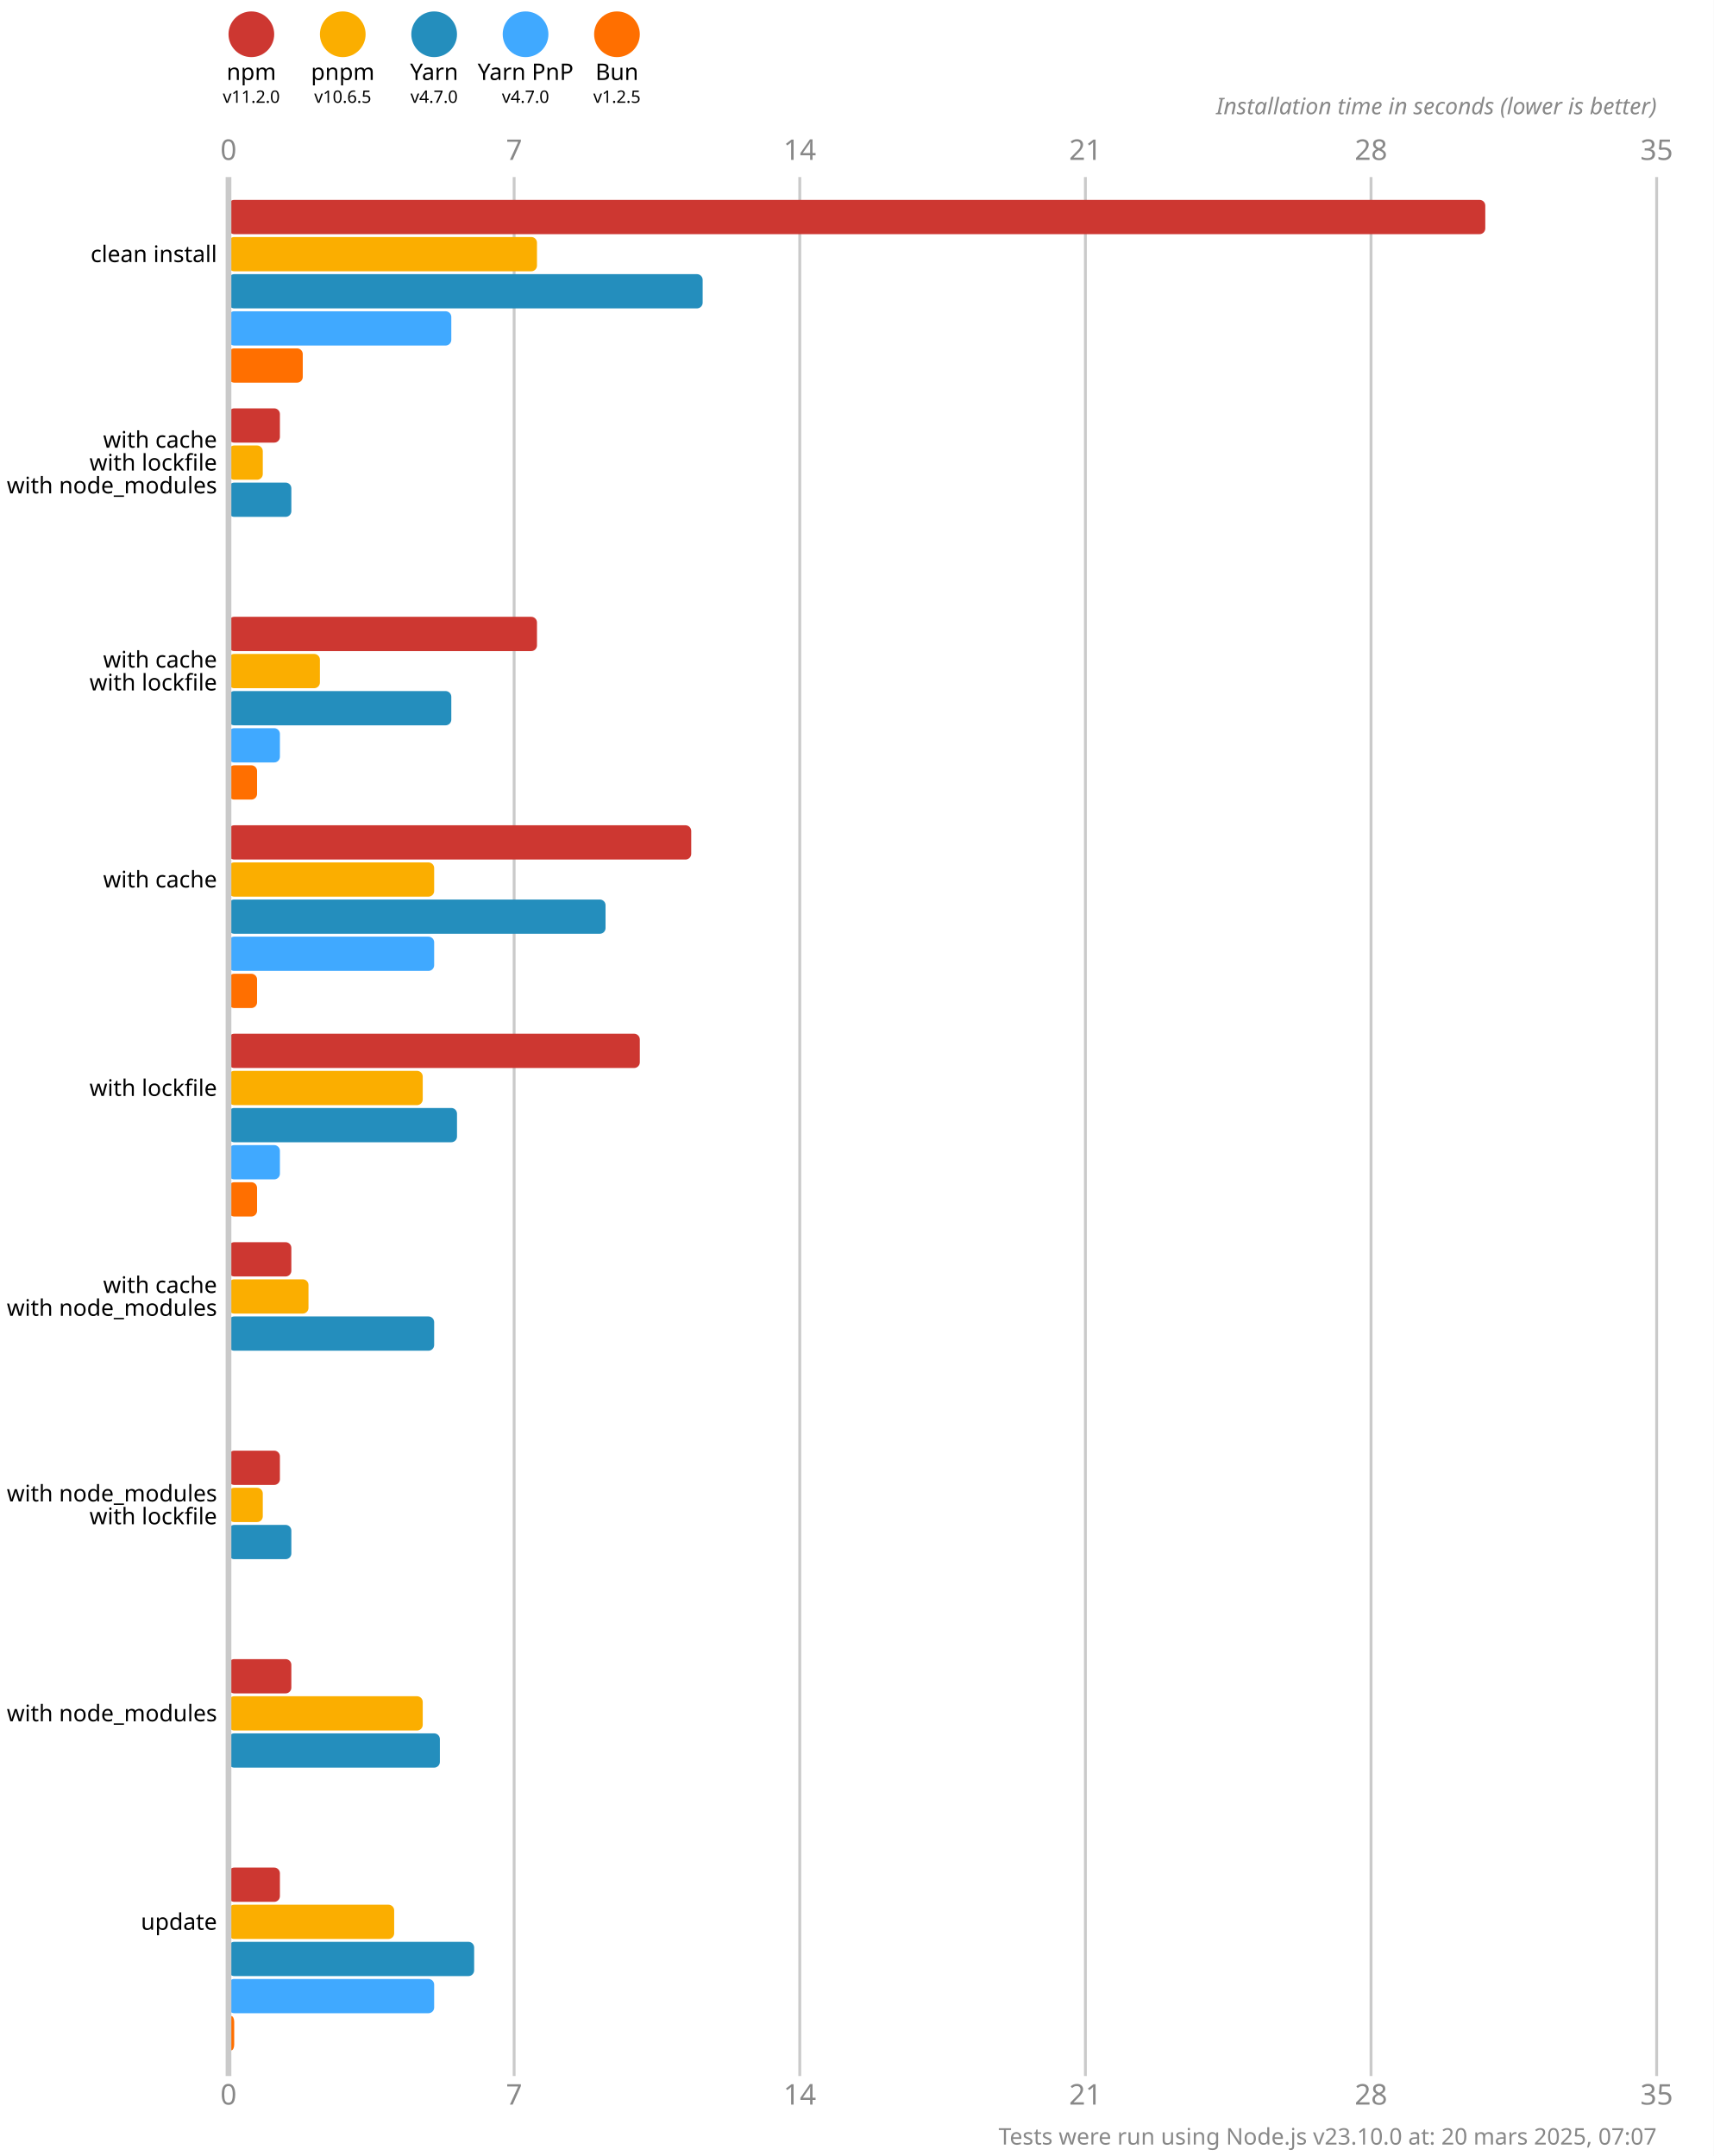
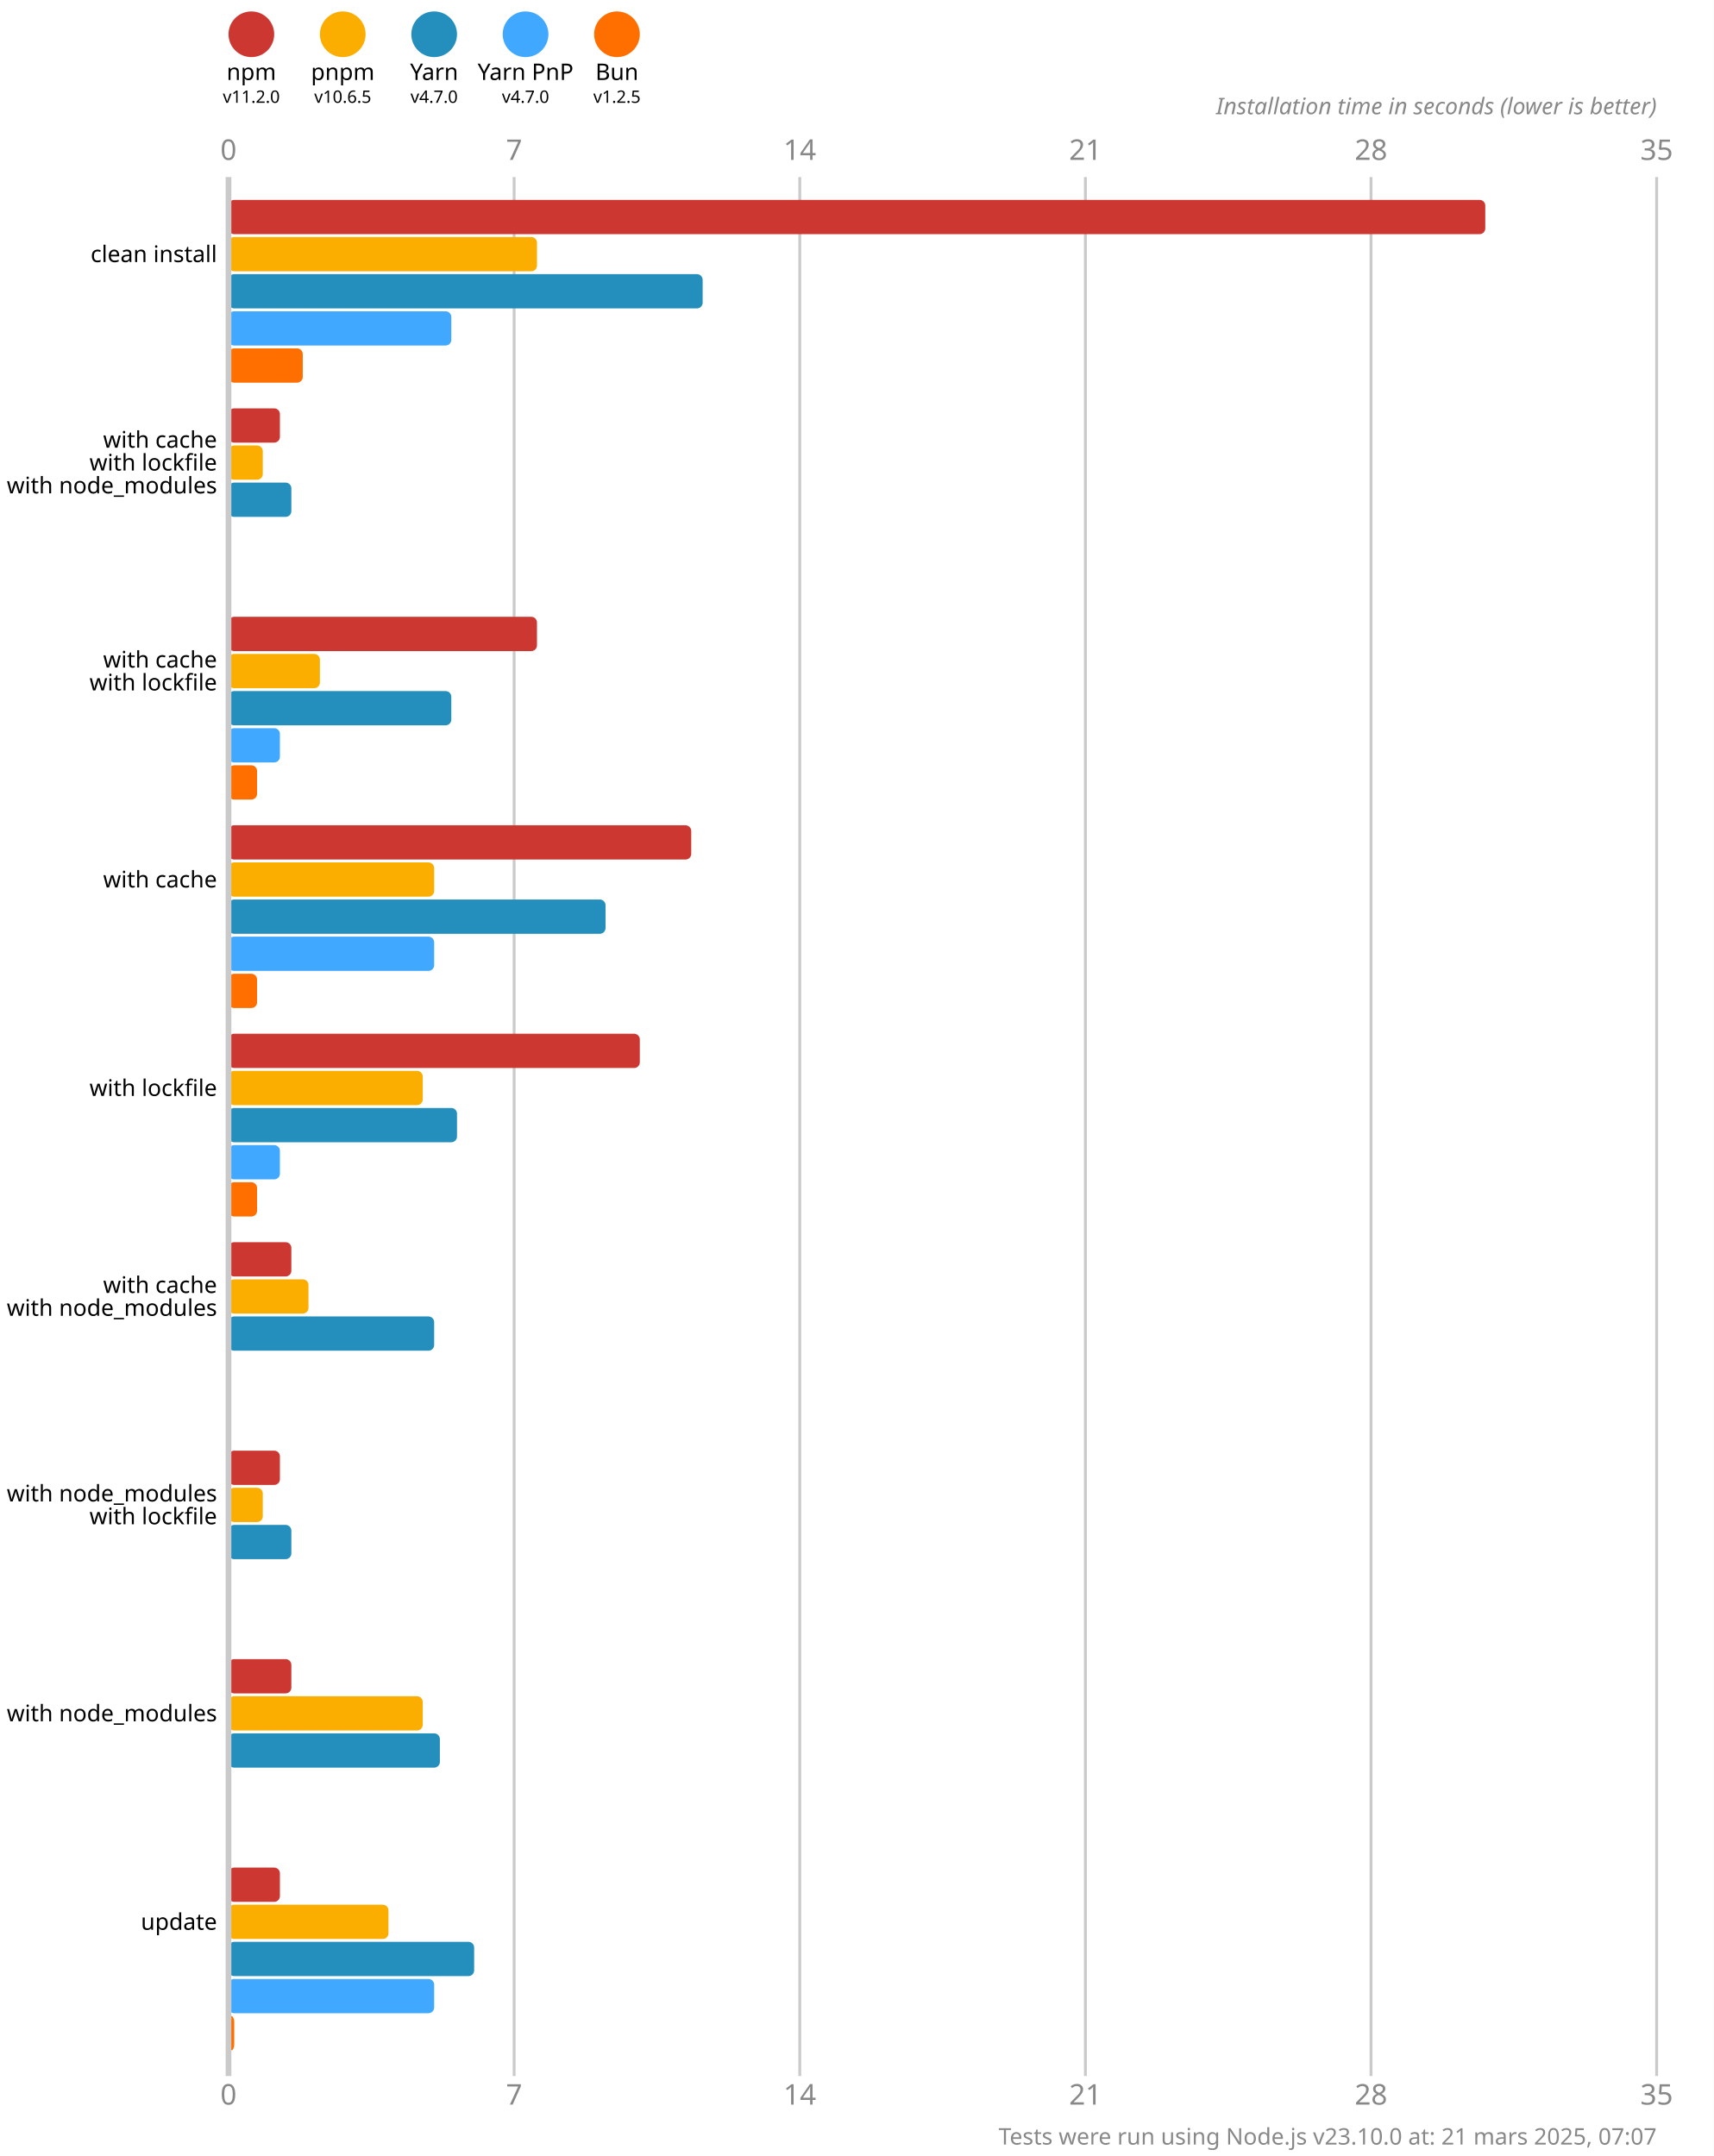
<svg xmlns="http://www.w3.org/2000/svg" version="1.1" viewBox="0 0 300 377.5">
  <style>
    .font { font-family: sans-serif; }
    .s3 { font-size: 3px; }
    .s4 { font-size: 4px; }
    .s5 { font-size: 5px; }
    .line { stroke: #cacaca; }
    .width { stroke-width: 0.5; }
    .text { fill: #888; }
  </style>
  <rect x="0" y="0" width="300" height="377.5" fill="#fff" />
  <circle cx="44" cy="6" r="4" fill="#cd3731" />
  <text x="44" y="14" class="font s4" text-anchor="middle">npm</text>
  <text x="44" y="18" class="font s3" text-anchor="middle">v11.2.0</text>
  <circle cx="60" cy="6" r="4" fill="#fbae00" />
  <text x="60" y="14" class="font s4" text-anchor="middle">pnpm</text>
  <text x="60" y="18" class="font s3" text-anchor="middle">v10.6.5</text>
  <circle cx="76" cy="6" r="4" fill="#248ebd" />
  <text x="76" y="14" class="font s4" text-anchor="middle">Yarn</text>
  <text x="76" y="18" class="font s3" text-anchor="middle">v4.7.0</text>
  <circle cx="92" cy="6" r="4" fill="#40a9ff" />
  <text x="92" y="14" class="font s4" text-anchor="middle">Yarn PnP</text>
  <text x="92" y="18" class="font s3" text-anchor="middle">v4.7.0</text>
  <circle cx="108" cy="6" r="4" fill="#ff6f00" />
  <text x="108" y="14" class="font s4" text-anchor="middle">Bun</text>
  <text x="108" y="18" class="font s3" text-anchor="middle">v1.2.5</text>
  <text x="40" y="28" class="font s5 text" text-anchor="middle">0</text>
  <text x="40" y="368.5" class="font s5 text" text-anchor="middle">0</text>
  <line x1="90" y1="31" x2="90" y2="363.5" class="line width" />
  <text x="90" y="28" class="font s5 text" text-anchor="middle">7</text>
  <text x="90" y="368.5" class="font s5 text" text-anchor="middle">7</text>
  <line x1="140" y1="31" x2="140" y2="363.5" class="line width" />
  <text x="140" y="28" class="font s5 text" text-anchor="middle">14</text>
  <text x="140" y="368.5" class="font s5 text" text-anchor="middle">14</text>
  <line x1="190" y1="31" x2="190" y2="363.5" class="line width" />
  <text x="190" y="28" class="font s5 text" text-anchor="middle">21</text>
  <text x="190" y="368.5" class="font s5 text" text-anchor="middle">21</text>
  <line x1="240" y1="31" x2="240" y2="363.5" class="line width" />
  <text x="240" y="28" class="font s5 text" text-anchor="middle">28</text>
  <text x="240" y="368.5" class="font s5 text" text-anchor="middle">28</text>
  <line x1="290" y1="31" x2="290" y2="363.5" class="line width" />
  <text x="290" y="28" class="font s5 text" text-anchor="middle">35</text>
  <text x="290" y="368.5" class="font s5 text" text-anchor="middle">35</text>
  <text x="290" y="20" class="font s4 text" font-style="italic" text-anchor="end">Installation time in seconds (lower is better)</text>
  <rect x="40" y="35" width="220" height="6" fill="#cd3731" rx="1" ry="1" />
  <rect x="40" y="41.5" width="54" height="6" fill="#fbae00" rx="1" ry="1" />
  <rect x="40" y="48" width="83" height="6" fill="#248ebd" rx="1" ry="1" />
  <rect x="40" y="54.5" width="39" height="6" fill="#40a9ff" rx="1" ry="1" />
  <rect x="40" y="61" width="13" height="6" fill="#ff6f00" rx="1" ry="1" />
  <rect x="40" y="71.5" width="9" height="6" fill="#cd3731" rx="1" ry="1" />
  <rect x="40" y="78" width="6" height="6" fill="#fbae00" rx="1" ry="1" />
  <rect x="40" y="84.5" width="11" height="6" fill="#248ebd" rx="1" ry="1" />
  <rect x="40" y="91" width="0" height="6" fill="#40a9ff" rx="1" ry="1" />
  <rect x="40" y="97.5" width="0" height="6" fill="#ff6f00" rx="1" ry="1" />
  <rect x="40" y="108" width="54" height="6" fill="#cd3731" rx="1" ry="1" />
  <rect x="40" y="114.5" width="16" height="6" fill="#fbae00" rx="1" ry="1" />
  <rect x="40" y="121" width="39" height="6" fill="#248ebd" rx="1" ry="1" />
  <rect x="40" y="127.5" width="9" height="6" fill="#40a9ff" rx="1" ry="1" />
  <rect x="40" y="134" width="5" height="6" fill="#ff6f00" rx="1" ry="1" />
  <rect x="40" y="144.5" width="81" height="6" fill="#cd3731" rx="1" ry="1" />
  <rect x="40" y="151" width="36" height="6" fill="#fbae00" rx="1" ry="1" />
  <rect x="40" y="157.5" width="66" height="6" fill="#248ebd" rx="1" ry="1" />
  <rect x="40" y="164" width="36" height="6" fill="#40a9ff" rx="1" ry="1" />
  <rect x="40" y="170.5" width="5" height="6" fill="#ff6f00" rx="1" ry="1" />
  <rect x="40" y="181" width="72" height="6" fill="#cd3731" rx="1" ry="1" />
  <rect x="40" y="187.5" width="34" height="6" fill="#fbae00" rx="1" ry="1" />
  <rect x="40" y="194" width="40" height="6" fill="#248ebd" rx="1" ry="1" />
  <rect x="40" y="200.5" width="9" height="6" fill="#40a9ff" rx="1" ry="1" />
  <rect x="40" y="207" width="5" height="6" fill="#ff6f00" rx="1" ry="1" />
  <rect x="40" y="217.5" width="11" height="6" fill="#cd3731" rx="1" ry="1" />
  <rect x="40" y="224" width="14" height="6" fill="#fbae00" rx="1" ry="1" />
  <rect x="40" y="230.5" width="36" height="6" fill="#248ebd" rx="1" ry="1" />
  <rect x="40" y="237" width="0" height="6" fill="#40a9ff" rx="1" ry="1" />
  <rect x="40" y="243.5" width="0" height="6" fill="#ff6f00" rx="1" ry="1" />
  <rect x="40" y="254" width="9" height="6" fill="#cd3731" rx="1" ry="1" />
  <rect x="40" y="260.5" width="6" height="6" fill="#fbae00" rx="1" ry="1" />
  <rect x="40" y="267" width="11" height="6" fill="#248ebd" rx="1" ry="1" />
  <rect x="40" y="273.5" width="0" height="6" fill="#40a9ff" rx="1" ry="1" />
  <rect x="40" y="280" width="0" height="6" fill="#ff6f00" rx="1" ry="1" />
  <rect x="40" y="290.5" width="11" height="6" fill="#cd3731" rx="1" ry="1" />
  <rect x="40" y="297" width="34" height="6" fill="#fbae00" rx="1" ry="1" />
  <rect x="40" y="303.5" width="37" height="6" fill="#248ebd" rx="1" ry="1" />
  <rect x="40" y="310" width="0" height="6" fill="#40a9ff" rx="1" ry="1" />
  <rect x="40" y="316.5" width="0" height="6" fill="#ff6f00" rx="1" ry="1" />
  <rect x="40" y="327" width="9" height="6" fill="#cd3731" rx="1" ry="1" />
-   <rect x="40" y="333.5" width="29" height="6" fill="#fbae00" rx="1" ry="1" />
+   <rect x="40" y="333.5" width="28" height="6" fill="#fbae00" rx="1" ry="1" />
  <rect x="40" y="340" width="43" height="6" fill="#248ebd" rx="1" ry="1" />
  <rect x="40" y="346.5" width="36" height="6" fill="#40a9ff" rx="1" ry="1" />
  <rect x="40" y="353" width="1" height="6" fill="#ff6f00" rx="1" ry="1" />
  <line x1="40" y1="31" x2="40" y2="363.5" class="line" />
  <text x="38" y="44.5" class="font s4" dominant-baseline="middle" text-anchor="end">clean install</text>
  <text x="38" y="77" class="font s4" dominant-baseline="middle" text-anchor="end">with cache</text>
  <text x="38" y="81" class="font s4" dominant-baseline="middle" text-anchor="end">with lockfile</text>
  <text x="38" y="85" class="font s4" dominant-baseline="middle" text-anchor="end">with node_modules</text>
  <text x="38" y="115.5" class="font s4" dominant-baseline="middle" text-anchor="end">with cache</text>
  <text x="38" y="119.5" class="font s4" dominant-baseline="middle" text-anchor="end">with lockfile</text>
  <text x="38" y="154" class="font s4" dominant-baseline="middle" text-anchor="end">with cache</text>
  <text x="38" y="190.5" class="font s4" dominant-baseline="middle" text-anchor="end">with lockfile</text>
  <text x="38" y="225" class="font s4" dominant-baseline="middle" text-anchor="end">with cache</text>
  <text x="38" y="229" class="font s4" dominant-baseline="middle" text-anchor="end">with node_modules</text>
  <text x="38" y="261.5" class="font s4" dominant-baseline="middle" text-anchor="end">with node_modules</text>
  <text x="38" y="265.5" class="font s4" dominant-baseline="middle" text-anchor="end">with lockfile</text>
  <text x="38" y="300" class="font s4" dominant-baseline="middle" text-anchor="end">with node_modules</text>
  <text x="38" y="336.5" class="font s4" dominant-baseline="middle" text-anchor="end">update</text>
-   <text x="290" y="375.5" class="font s4 text" text-anchor="end">Tests were run using Node.js v23.10.0 at: 20 mars 2025, 07:07</text>
+   <text x="290" y="375.5" class="font s4 text" text-anchor="end">Tests were run using Node.js v23.10.0 at: 21 mars 2025, 07:07</text>
</svg>
